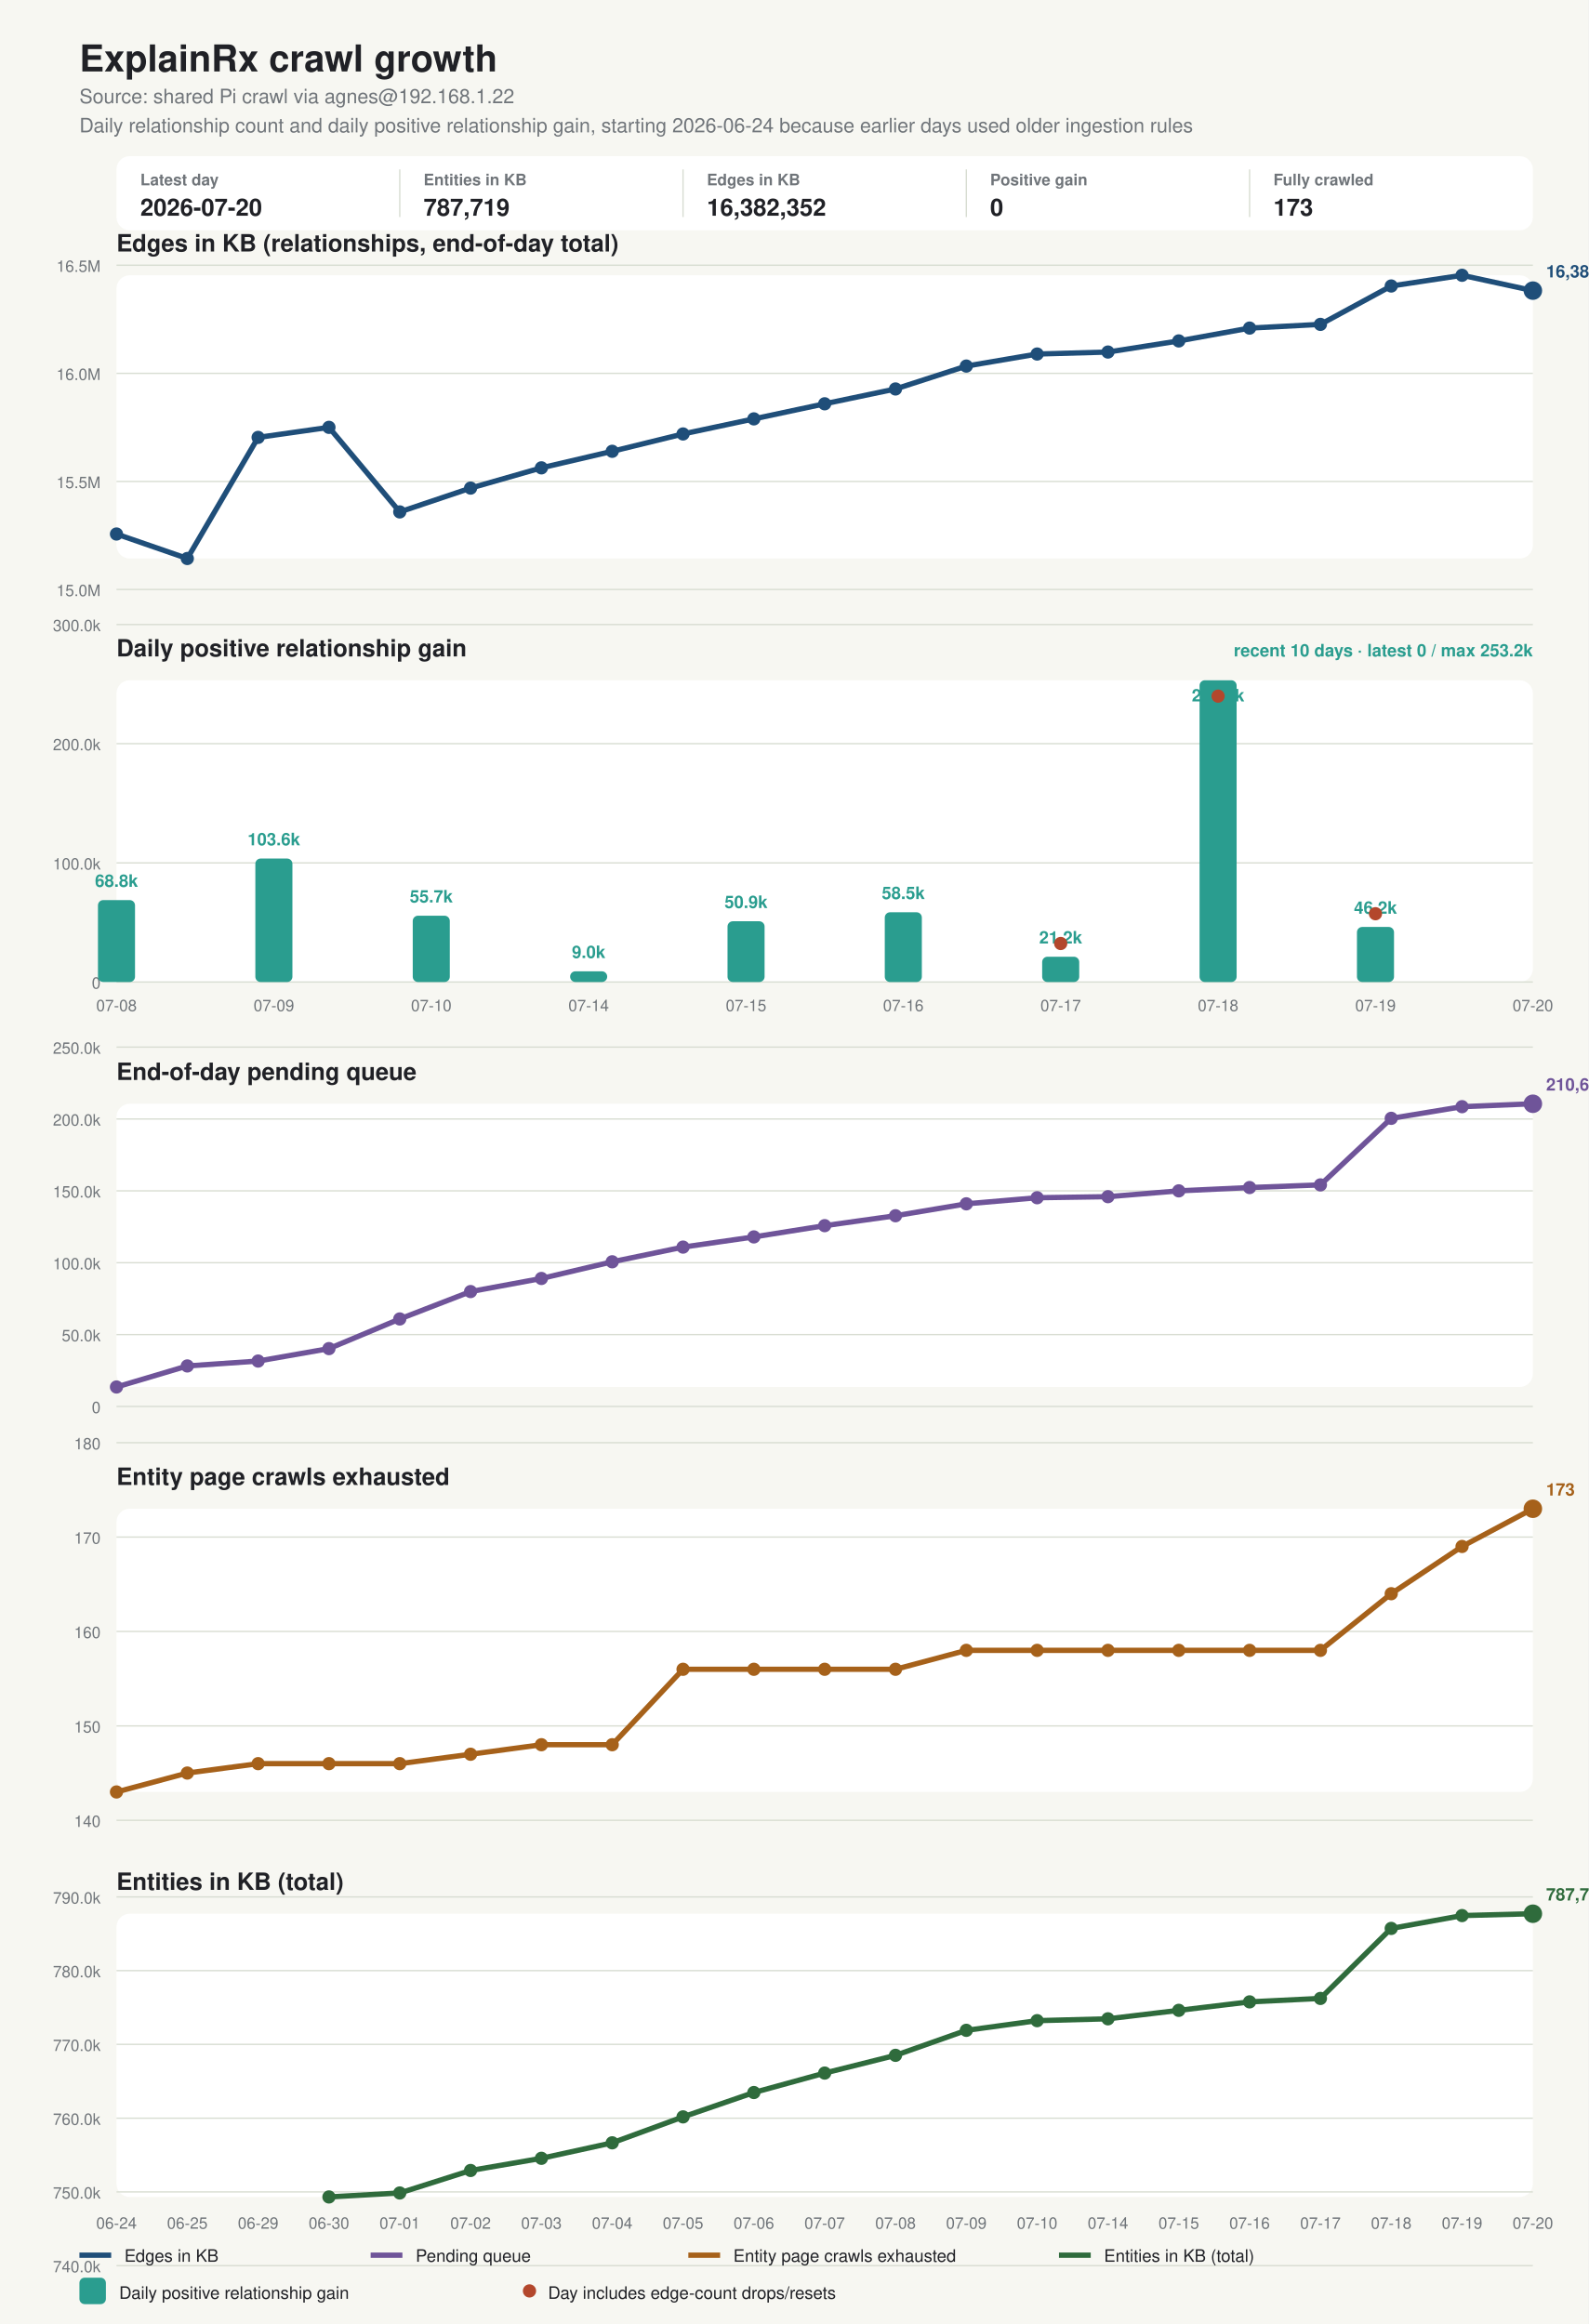
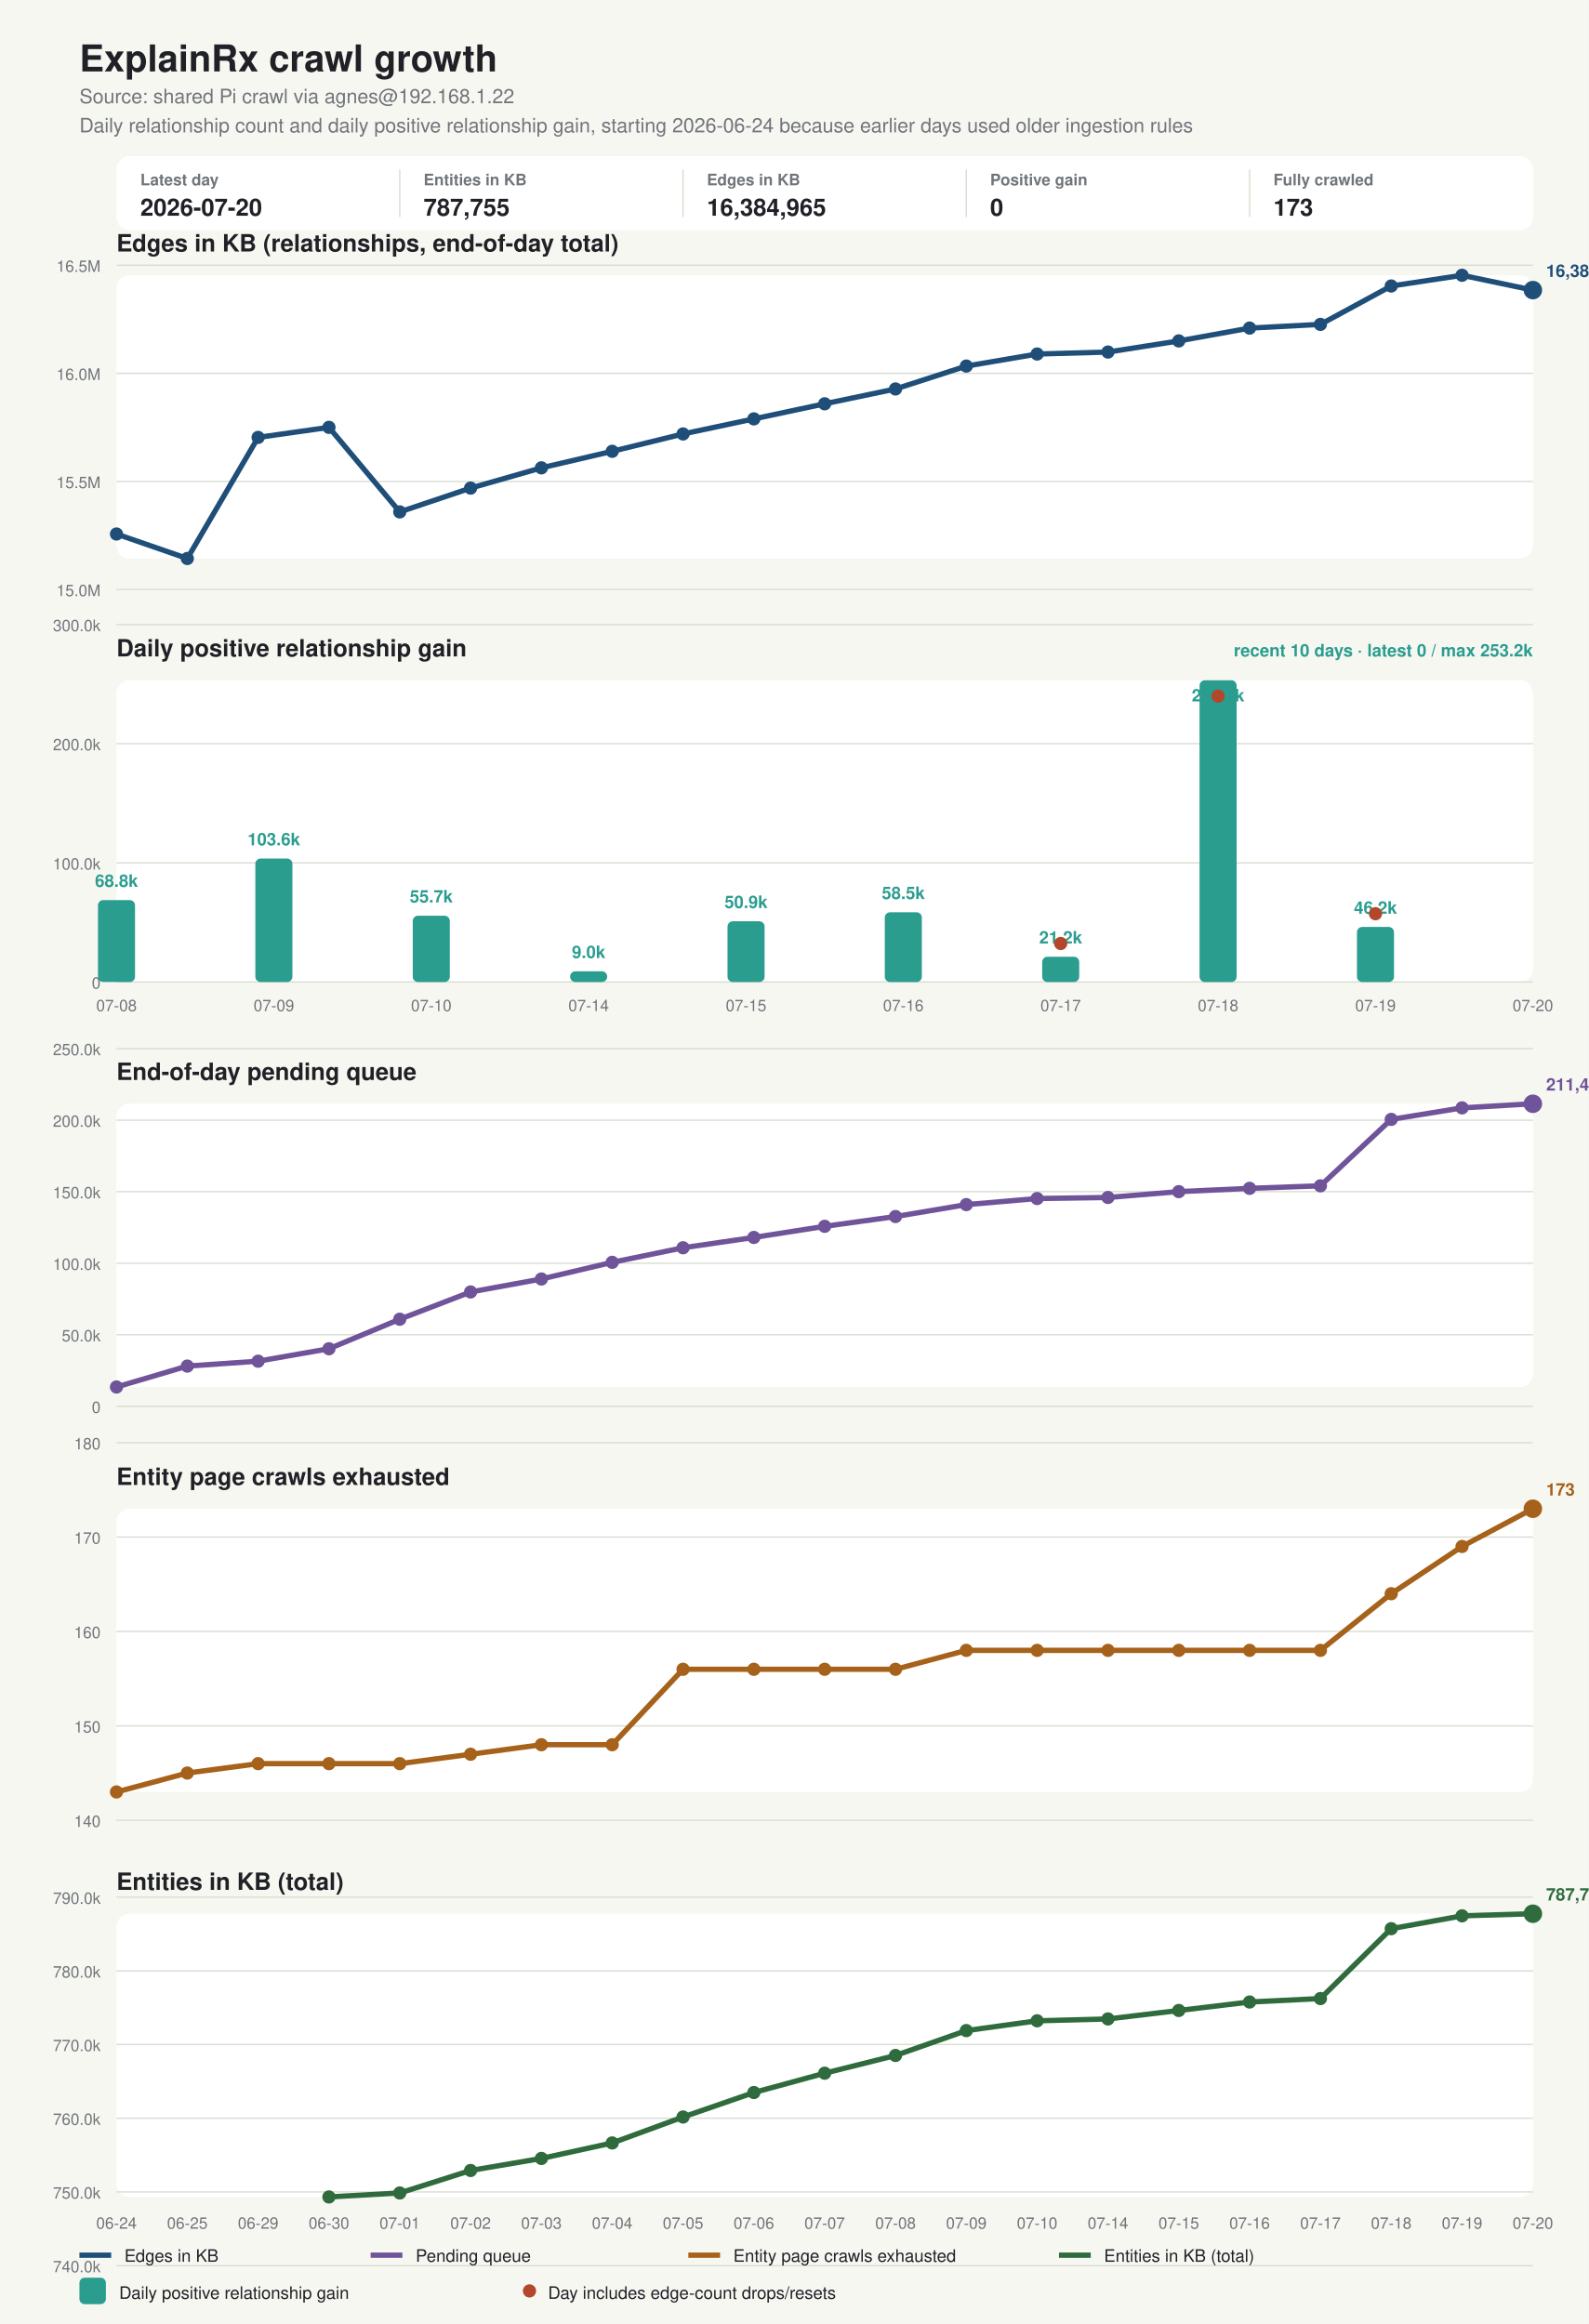
<svg xmlns="http://www.w3.org/2000/svg" width="1200" height="1756" viewBox="0 0 1200 1756">
  <rect width="100%" height="100%" fill="#f7f7f2" />
  <text x="60" y="54" font-family="Helvetica, Arial, sans-serif" font-size="28" font-weight="700" fill="#202126">ExplainRx crawl growth</text>
  <text x="60" y="78" font-family="Helvetica, Arial, sans-serif" font-size="15" fill="#70757a">Source: shared Pi crawl via agnes@192.168.1.22</text>
  <text x="60" y="100" font-family="Helvetica, Arial, sans-serif" font-size="15" fill="#70757a">Daily relationship count and daily positive relationship gain, starting 2026-06-24 because earlier days used older ingestion rules</text>
  <rect x="88" y="118" width="1070" height="56" fill="#ffffff" rx="10" />
  <rect x="88" y="208" width="1070" height="214" fill="#ffffff" rx="10" />
  <rect x="88" y="514" width="1070" height="228" fill="#ffffff" rx="10" />
  <rect x="88" y="834" width="1070" height="214" fill="#ffffff" rx="10" />
  <rect x="88" y="1140" width="1070" height="214" fill="#ffffff" rx="10" />
  <rect x="88" y="1446" width="1070" height="214" fill="#ffffff" rx="10" />
  <text x="88" y="190" font-family="Helvetica, Arial, sans-serif" font-size="18" font-weight="700" fill="#202126">Edges in KB (relationships, end-of-day total)</text>
  <text x="88" y="496" font-family="Helvetica, Arial, sans-serif" font-size="18" font-weight="700" fill="#202126">Daily positive relationship gain</text>
  <text x="1158" y="496" text-anchor="end" font-family="Helvetica, Arial, sans-serif" font-size="13" font-weight="700" fill="#2a9d8f">recent 10 days · latest 0 / max 253.2k</text>
  <text x="88" y="816" font-family="Helvetica, Arial, sans-serif" font-size="18" font-weight="700" fill="#202126">End-of-day pending queue</text>
  <text x="88" y="1122" font-family="Helvetica, Arial, sans-serif" font-size="18" font-weight="700" fill="#202126">Entity page crawls exhausted</text>
  <text x="88" y="1428" font-family="Helvetica, Arial, sans-serif" font-size="18" font-weight="700" fill="#202126">Entities in KB (total)</text>
  <text x="106.0" y="140" font-family="Helvetica, Arial, sans-serif" font-size="12" font-weight="700" fill="#70757a">Latest day</text>
  <text x="106.0" y="163" font-family="Helvetica, Arial, sans-serif" font-size="18" font-weight="700" fill="#202126">2026-07-20</text>
  <line x1="302.0" y1="128" x2="302.0" y2="164" stroke="#d8ddd2" stroke-width="1" />
  <text x="320.0" y="140" font-family="Helvetica, Arial, sans-serif" font-size="12" font-weight="700" fill="#70757a">Entities in KB</text>
-   <text x="320.0" y="163" font-family="Helvetica, Arial, sans-serif" font-size="18" font-weight="700" fill="#202126">787,719</text>
+   <text x="320.0" y="163" font-family="Helvetica, Arial, sans-serif" font-size="18" font-weight="700" fill="#202126">787,755</text>
  <line x1="516.0" y1="128" x2="516.0" y2="164" stroke="#d8ddd2" stroke-width="1" />
  <text x="534.0" y="140" font-family="Helvetica, Arial, sans-serif" font-size="12" font-weight="700" fill="#70757a">Edges in KB</text>
-   <text x="534.0" y="163" font-family="Helvetica, Arial, sans-serif" font-size="18" font-weight="700" fill="#202126">16,382,352</text>
+   <text x="534.0" y="163" font-family="Helvetica, Arial, sans-serif" font-size="18" font-weight="700" fill="#202126">16,384,965</text>
  <line x1="730.0" y1="128" x2="730.0" y2="164" stroke="#d8ddd2" stroke-width="1" />
  <text x="748.0" y="140" font-family="Helvetica, Arial, sans-serif" font-size="12" font-weight="700" fill="#70757a">Positive gain</text>
  <text x="748.0" y="163" font-family="Helvetica, Arial, sans-serif" font-size="18" font-weight="700" fill="#202126">0</text>
  <line x1="944.0" y1="128" x2="944.0" y2="164" stroke="#d8ddd2" stroke-width="1" />
  <text x="962.0" y="140" font-family="Helvetica, Arial, sans-serif" font-size="12" font-weight="700" fill="#70757a">Fully crawled</text>
  <text x="962.0" y="163" font-family="Helvetica, Arial, sans-serif" font-size="18" font-weight="700" fill="#202126">173</text>
  <line x1="88" y1="445.4" x2="1158" y2="445.4" stroke="#d8ddd2" stroke-width="1" />
  <text x="76" y="450.4" text-anchor="end" font-family="Helvetica, Arial, sans-serif" font-size="12" fill="#70757a">15.0M</text>
  <line x1="88" y1="363.8" x2="1158" y2="363.8" stroke="#d8ddd2" stroke-width="1" />
  <text x="76" y="368.8" text-anchor="end" font-family="Helvetica, Arial, sans-serif" font-size="12" fill="#70757a">15.5M</text>
  <line x1="88" y1="282.1" x2="1158" y2="282.1" stroke="#d8ddd2" stroke-width="1" />
  <text x="76" y="287.1" text-anchor="end" font-family="Helvetica, Arial, sans-serif" font-size="12" fill="#70757a">16.0M</text>
  <line x1="88" y1="200.4" x2="1158" y2="200.4" stroke="#d8ddd2" stroke-width="1" />
  <text x="76" y="205.4" text-anchor="end" font-family="Helvetica, Arial, sans-serif" font-size="12" fill="#70757a">16.5M</text>
  <line x1="88" y1="742.0" x2="1158" y2="742.0" stroke="#d8ddd2" stroke-width="1" />
  <text x="76" y="747.0" text-anchor="end" font-family="Helvetica, Arial, sans-serif" font-size="12" fill="#70757a">0</text>
  <line x1="88" y1="652.0" x2="1158" y2="652.0" stroke="#d8ddd2" stroke-width="1" />
  <text x="76" y="657.0" text-anchor="end" font-family="Helvetica, Arial, sans-serif" font-size="12" fill="#70757a">100.0k</text>
  <line x1="88" y1="561.9" x2="1158" y2="561.9" stroke="#d8ddd2" stroke-width="1" />
  <text x="76" y="566.9" text-anchor="end" font-family="Helvetica, Arial, sans-serif" font-size="12" fill="#70757a">200.0k</text>
  <line x1="88" y1="471.9" x2="1158" y2="471.9" stroke="#d8ddd2" stroke-width="1" />
  <text x="76" y="476.9" text-anchor="end" font-family="Helvetica, Arial, sans-serif" font-size="12" fill="#70757a">300.0k</text>
-   <line x1="88" y1="1062.7" x2="1158" y2="1062.7" stroke="#d8ddd2" stroke-width="1" />
-   <text x="76" y="1067.7" text-anchor="end" font-family="Helvetica, Arial, sans-serif" font-size="12" fill="#70757a">0</text>
-   <line x1="88" y1="1008.4" x2="1158" y2="1008.4" stroke="#d8ddd2" stroke-width="1" />
-   <text x="76" y="1013.4" text-anchor="end" font-family="Helvetica, Arial, sans-serif" font-size="12" fill="#70757a">50.0k</text>
-   <line x1="88" y1="954.1" x2="1158" y2="954.1" stroke="#d8ddd2" stroke-width="1" />
-   <text x="76" y="959.1" text-anchor="end" font-family="Helvetica, Arial, sans-serif" font-size="12" fill="#70757a">100.0k</text>
-   <line x1="88" y1="899.8" x2="1158" y2="899.8" stroke="#d8ddd2" stroke-width="1" />
-   <text x="76" y="904.8" text-anchor="end" font-family="Helvetica, Arial, sans-serif" font-size="12" fill="#70757a">150.0k</text>
-   <line x1="88" y1="845.5" x2="1158" y2="845.5" stroke="#d8ddd2" stroke-width="1" />
-   <text x="76" y="850.5" text-anchor="end" font-family="Helvetica, Arial, sans-serif" font-size="12" fill="#70757a">200.0k</text>
-   <line x1="88" y1="791.2" x2="1158" y2="791.2" stroke="#d8ddd2" stroke-width="1" />
-   <text x="76" y="796.2" text-anchor="end" font-family="Helvetica, Arial, sans-serif" font-size="12" fill="#70757a">250.0k</text>
+   <line x1="88" y1="1062.6" x2="1158" y2="1062.6" stroke="#d8ddd2" stroke-width="1" />
+   <text x="76" y="1067.6" text-anchor="end" font-family="Helvetica, Arial, sans-serif" font-size="12" fill="#70757a">0</text>
+   <line x1="88" y1="1008.5" x2="1158" y2="1008.5" stroke="#d8ddd2" stroke-width="1" />
+   <text x="76" y="1013.5" text-anchor="end" font-family="Helvetica, Arial, sans-serif" font-size="12" fill="#70757a">50.0k</text>
+   <line x1="88" y1="954.5" x2="1158" y2="954.5" stroke="#d8ddd2" stroke-width="1" />
+   <text x="76" y="959.5" text-anchor="end" font-family="Helvetica, Arial, sans-serif" font-size="12" fill="#70757a">100.0k</text>
+   <line x1="88" y1="900.4" x2="1158" y2="900.4" stroke="#d8ddd2" stroke-width="1" />
+   <text x="76" y="905.4" text-anchor="end" font-family="Helvetica, Arial, sans-serif" font-size="12" fill="#70757a">150.0k</text>
+   <line x1="88" y1="846.4" x2="1158" y2="846.4" stroke="#d8ddd2" stroke-width="1" />
+   <text x="76" y="851.4" text-anchor="end" font-family="Helvetica, Arial, sans-serif" font-size="12" fill="#70757a">200.0k</text>
+   <line x1="88" y1="792.3" x2="1158" y2="792.3" stroke="#d8ddd2" stroke-width="1" />
+   <text x="76" y="797.3" text-anchor="end" font-family="Helvetica, Arial, sans-serif" font-size="12" fill="#70757a">250.0k</text>
  <line x1="88" y1="1375.4" x2="1158" y2="1375.4" stroke="#d8ddd2" stroke-width="1" />
  <text x="76" y="1380.4" text-anchor="end" font-family="Helvetica, Arial, sans-serif" font-size="12" fill="#70757a">140</text>
  <line x1="88" y1="1304.1" x2="1158" y2="1304.1" stroke="#d8ddd2" stroke-width="1" />
  <text x="76" y="1309.1" text-anchor="end" font-family="Helvetica, Arial, sans-serif" font-size="12" fill="#70757a">150</text>
  <line x1="88" y1="1232.7" x2="1158" y2="1232.7" stroke="#d8ddd2" stroke-width="1" />
  <text x="76" y="1237.7" text-anchor="end" font-family="Helvetica, Arial, sans-serif" font-size="12" fill="#70757a">160</text>
  <line x1="88" y1="1161.4" x2="1158" y2="1161.4" stroke="#d8ddd2" stroke-width="1" />
  <text x="76" y="1166.4" text-anchor="end" font-family="Helvetica, Arial, sans-serif" font-size="12" fill="#70757a">170</text>
  <line x1="88" y1="1090.1" x2="1158" y2="1090.1" stroke="#d8ddd2" stroke-width="1" />
  <text x="76" y="1095.1" text-anchor="end" font-family="Helvetica, Arial, sans-serif" font-size="12" fill="#70757a">180</text>
  <line x1="88" y1="1711.9" x2="1158" y2="1711.9" stroke="#d8ddd2" stroke-width="1" />
  <text x="76" y="1716.9" text-anchor="end" font-family="Helvetica, Arial, sans-serif" font-size="12" fill="#70757a">740.0k</text>
  <line x1="88" y1="1656.2" x2="1158" y2="1656.2" stroke="#d8ddd2" stroke-width="1" />
  <text x="76" y="1661.2" text-anchor="end" font-family="Helvetica, Arial, sans-serif" font-size="12" fill="#70757a">750.0k</text>
  <line x1="88" y1="1600.5" x2="1158" y2="1600.5" stroke="#d8ddd2" stroke-width="1" />
  <text x="76" y="1605.5" text-anchor="end" font-family="Helvetica, Arial, sans-serif" font-size="12" fill="#70757a">760.0k</text>
-   <line x1="88" y1="1544.7" x2="1158" y2="1544.7" stroke="#d8ddd2" stroke-width="1" />
-   <text x="76" y="1549.7" text-anchor="end" font-family="Helvetica, Arial, sans-serif" font-size="12" fill="#70757a">770.0k</text>
-   <line x1="88" y1="1489.0" x2="1158" y2="1489.0" stroke="#d8ddd2" stroke-width="1" />
-   <text x="76" y="1494.0" text-anchor="end" font-family="Helvetica, Arial, sans-serif" font-size="12" fill="#70757a">780.0k</text>
-   <line x1="88" y1="1433.3" x2="1158" y2="1433.3" stroke="#d8ddd2" stroke-width="1" />
-   <text x="76" y="1438.3" text-anchor="end" font-family="Helvetica, Arial, sans-serif" font-size="12" fill="#70757a">790.0k</text>
-   <path d="M 88.0 403.5 L 141.5 422.0 L 195.0 330.5 L 248.5 322.9 L 302.0 386.8 L 355.5 368.8 L 409.0 353.5 L 462.5 341.0 L 516.0 327.9 L 569.5 316.5 L 623.0 305.1 L 676.5 293.9 L 730.0 276.6 L 783.5 267.5 L 837.0 266.0 L 890.5 257.6 L 944.0 247.9 L 997.5 245.1 L 1051.0 216.1 L 1104.5 208.0 L 1158.0 219.6" fill="none" stroke="#1f4e79" stroke-width="4" stroke-linecap="round" stroke-linejoin="round" />
+   <line x1="88" y1="1544.8" x2="1158" y2="1544.8" stroke="#d8ddd2" stroke-width="1" />
+   <text x="76" y="1549.8" text-anchor="end" font-family="Helvetica, Arial, sans-serif" font-size="12" fill="#70757a">770.0k</text>
+   <line x1="88" y1="1489.2" x2="1158" y2="1489.2" stroke="#d8ddd2" stroke-width="1" />
+   <text x="76" y="1494.2" text-anchor="end" font-family="Helvetica, Arial, sans-serif" font-size="12" fill="#70757a">780.0k</text>
+   <line x1="88" y1="1433.5" x2="1158" y2="1433.5" stroke="#d8ddd2" stroke-width="1" />
+   <text x="76" y="1438.5" text-anchor="end" font-family="Helvetica, Arial, sans-serif" font-size="12" fill="#70757a">790.0k</text>
+   <path d="M 88.0 403.5 L 141.5 422.0 L 195.0 330.5 L 248.5 322.9 L 302.0 386.8 L 355.5 368.8 L 409.0 353.5 L 462.5 341.0 L 516.0 327.9 L 569.5 316.5 L 623.0 305.1 L 676.5 293.9 L 730.0 276.6 L 783.5 267.5 L 837.0 266.0 L 890.5 257.6 L 944.0 247.9 L 997.5 245.1 L 1051.0 216.1 L 1104.5 208.0 L 1158.0 219.2" fill="none" stroke="#1f4e79" stroke-width="4" stroke-linecap="round" stroke-linejoin="round" />
  <circle cx="88.0" cy="403.5" r="5" fill="#1f4e79" />
  <circle cx="141.5" cy="422.0" r="5" fill="#1f4e79" />
  <circle cx="195.0" cy="330.5" r="5" fill="#1f4e79" />
  <circle cx="248.5" cy="322.9" r="5" fill="#1f4e79" />
  <circle cx="302.0" cy="386.8" r="5" fill="#1f4e79" />
  <circle cx="355.5" cy="368.8" r="5" fill="#1f4e79" />
  <circle cx="409.0" cy="353.5" r="5" fill="#1f4e79" />
  <circle cx="462.5" cy="341.0" r="5" fill="#1f4e79" />
  <circle cx="516.0" cy="327.9" r="5" fill="#1f4e79" />
  <circle cx="569.5" cy="316.5" r="5" fill="#1f4e79" />
  <circle cx="623.0" cy="305.1" r="5" fill="#1f4e79" />
  <circle cx="676.5" cy="293.9" r="5" fill="#1f4e79" />
  <circle cx="730.0" cy="276.6" r="5" fill="#1f4e79" />
  <circle cx="783.5" cy="267.5" r="5" fill="#1f4e79" />
  <circle cx="837.0" cy="266.0" r="5" fill="#1f4e79" />
  <circle cx="890.5" cy="257.6" r="5" fill="#1f4e79" />
  <circle cx="944.0" cy="247.9" r="5" fill="#1f4e79" />
  <circle cx="997.5" cy="245.1" r="5" fill="#1f4e79" />
  <circle cx="1051.0" cy="216.1" r="5" fill="#1f4e79" />
  <circle cx="1104.5" cy="208.0" r="5" fill="#1f4e79" />
-   <circle cx="1158.0" cy="219.6" r="7" fill="#1f4e79" />
-   <text x="1168.0" y="209.6" font-family="Helvetica, Arial, sans-serif" font-size="13" font-weight="700" fill="#1f4e79">16,382,352</text>
+   <circle cx="1158.0" cy="219.2" r="7" fill="#1f4e79" />
+   <text x="1168.0" y="209.2" font-family="Helvetica, Arial, sans-serif" font-size="13" font-weight="700" fill="#1f4e79">16,384,965</text>
  <rect x="74.0" y="680.1" width="28" height="61.9" rx="4" fill="#2a9d8f" stroke="none" stroke-width="0" />
  <text x="88.0" y="670.1" text-anchor="middle" font-family="Helvetica, Arial, sans-serif" font-size="13" font-weight="700" fill="#2a9d8f">68.8k</text>
  <rect x="192.9" y="648.7" width="28" height="93.3" rx="4" fill="#2a9d8f" stroke="none" stroke-width="0" />
  <text x="206.9" y="638.7" text-anchor="middle" font-family="Helvetica, Arial, sans-serif" font-size="13" font-weight="700" fill="#2a9d8f">103.6k</text>
  <rect x="311.8" y="691.9" width="28" height="50.1" rx="4" fill="#2a9d8f" stroke="none" stroke-width="0" />
  <text x="325.8" y="681.9" text-anchor="middle" font-family="Helvetica, Arial, sans-serif" font-size="13" font-weight="700" fill="#2a9d8f">55.7k</text>
  <rect x="430.7" y="733.9" width="28" height="8.1" rx="4" fill="#2a9d8f" stroke="none" stroke-width="0" />
  <text x="444.7" y="723.9" text-anchor="middle" font-family="Helvetica, Arial, sans-serif" font-size="13" font-weight="700" fill="#2a9d8f">9.0k</text>
  <rect x="549.6" y="696.1" width="28" height="45.9" rx="4" fill="#2a9d8f" stroke="none" stroke-width="0" />
  <text x="563.6" y="686.1" text-anchor="middle" font-family="Helvetica, Arial, sans-serif" font-size="13" font-weight="700" fill="#2a9d8f">50.9k</text>
  <rect x="668.4" y="689.3" width="28" height="52.7" rx="4" fill="#2a9d8f" stroke="none" stroke-width="0" />
  <text x="682.4" y="679.3" text-anchor="middle" font-family="Helvetica, Arial, sans-serif" font-size="13" font-weight="700" fill="#2a9d8f">58.5k</text>
  <rect x="787.3" y="722.9" width="28" height="19.1" rx="4" fill="#2a9d8f" stroke="none" stroke-width="0" />
  <text x="801.3" y="712.9" text-anchor="middle" font-family="Helvetica, Arial, sans-serif" font-size="13" font-weight="700" fill="#2a9d8f">21.2k</text>
  <circle cx="801.3" cy="712.9" r="5" fill="#b3472c" />
  <rect x="906.2" y="514.0" width="28" height="228.0" rx="4" fill="#2a9d8f" stroke="none" stroke-width="0" />
  <text x="920.2" y="530.0" text-anchor="middle" font-family="Helvetica, Arial, sans-serif" font-size="13" font-weight="700" fill="#2a9d8f">253.2k</text>
  <circle cx="920.2" cy="526.0" r="5" fill="#b3472c" />
  <rect x="1025.1" y="700.4" width="28" height="41.6" rx="4" fill="#2a9d8f" stroke="none" stroke-width="0" />
  <text x="1039.1" y="690.4" text-anchor="middle" font-family="Helvetica, Arial, sans-serif" font-size="13" font-weight="700" fill="#2a9d8f">46.2k</text>
  <circle cx="1039.1" cy="690.4" r="5" fill="#b3472c" />
  <rect x="1144.0" y="742.0" width="28" height="0.0" rx="4" fill="#2a9d8f" stroke="#1f6f66" stroke-width="2" />
  <text x="88.0" y="764" text-anchor="middle" font-family="Helvetica, Arial, sans-serif" font-size="12" fill="#70757a">07-08</text>
  <text x="206.9" y="764" text-anchor="middle" font-family="Helvetica, Arial, sans-serif" font-size="12" fill="#70757a">07-09</text>
  <text x="325.8" y="764" text-anchor="middle" font-family="Helvetica, Arial, sans-serif" font-size="12" fill="#70757a">07-10</text>
  <text x="444.7" y="764" text-anchor="middle" font-family="Helvetica, Arial, sans-serif" font-size="12" fill="#70757a">07-14</text>
  <text x="563.6" y="764" text-anchor="middle" font-family="Helvetica, Arial, sans-serif" font-size="12" fill="#70757a">07-15</text>
  <text x="682.4" y="764" text-anchor="middle" font-family="Helvetica, Arial, sans-serif" font-size="12" fill="#70757a">07-16</text>
  <text x="801.3" y="764" text-anchor="middle" font-family="Helvetica, Arial, sans-serif" font-size="12" fill="#70757a">07-17</text>
  <text x="920.2" y="764" text-anchor="middle" font-family="Helvetica, Arial, sans-serif" font-size="12" fill="#70757a">07-18</text>
  <text x="1039.1" y="764" text-anchor="middle" font-family="Helvetica, Arial, sans-serif" font-size="12" fill="#70757a">07-19</text>
  <text x="1158.0" y="764" text-anchor="middle" font-family="Helvetica, Arial, sans-serif" font-size="12" fill="#70757a">07-20</text>
-   <path d="M 88.0 1048.0 L 141.5 1032.1 L 195.0 1028.4 L 248.5 1019.0 L 302.0 996.6 L 355.5 975.9 L 409.0 966.0 L 462.5 953.4 L 516.0 942.3 L 569.5 934.6 L 623.0 926.1 L 676.5 918.6 L 730.0 909.6 L 783.5 905.0 L 837.0 904.2 L 890.5 899.8 L 944.0 897.3 L 997.5 895.3 L 1051.0 845.0 L 1104.5 836.2 L 1158.0 834.0" fill="none" stroke="#6f5499" stroke-width="4" stroke-linecap="round" stroke-linejoin="round" />
+   <path d="M 88.0 1048.0 L 141.5 1032.2 L 195.0 1028.5 L 248.5 1019.1 L 302.0 996.8 L 355.5 976.2 L 409.0 966.4 L 462.5 953.8 L 516.0 942.8 L 569.5 935.0 L 623.0 926.6 L 676.5 919.2 L 730.0 910.2 L 783.5 905.6 L 837.0 904.8 L 890.5 900.4 L 944.0 897.9 L 997.5 896.0 L 1051.0 845.8 L 1104.5 837.1 L 1158.0 834.0" fill="none" stroke="#6f5499" stroke-width="4" stroke-linecap="round" stroke-linejoin="round" />
  <circle cx="88.0" cy="1048.0" r="5" fill="#6f5499" />
-   <circle cx="141.5" cy="1032.1" r="5" fill="#6f5499" />
-   <circle cx="195.0" cy="1028.4" r="5" fill="#6f5499" />
-   <circle cx="248.5" cy="1019.0" r="5" fill="#6f5499" />
-   <circle cx="302.0" cy="996.6" r="5" fill="#6f5499" />
-   <circle cx="355.5" cy="975.9" r="5" fill="#6f5499" />
-   <circle cx="409.0" cy="966.0" r="5" fill="#6f5499" />
-   <circle cx="462.5" cy="953.4" r="5" fill="#6f5499" />
-   <circle cx="516.0" cy="942.3" r="5" fill="#6f5499" />
-   <circle cx="569.5" cy="934.6" r="5" fill="#6f5499" />
-   <circle cx="623.0" cy="926.1" r="5" fill="#6f5499" />
-   <circle cx="676.5" cy="918.6" r="5" fill="#6f5499" />
-   <circle cx="730.0" cy="909.6" r="5" fill="#6f5499" />
-   <circle cx="783.5" cy="905.0" r="5" fill="#6f5499" />
-   <circle cx="837.0" cy="904.2" r="5" fill="#6f5499" />
-   <circle cx="890.5" cy="899.8" r="5" fill="#6f5499" />
-   <circle cx="944.0" cy="897.3" r="5" fill="#6f5499" />
-   <circle cx="997.5" cy="895.3" r="5" fill="#6f5499" />
-   <circle cx="1051.0" cy="845.0" r="5" fill="#6f5499" />
-   <circle cx="1104.5" cy="836.2" r="5" fill="#6f5499" />
+   <circle cx="141.5" cy="1032.2" r="5" fill="#6f5499" />
+   <circle cx="195.0" cy="1028.5" r="5" fill="#6f5499" />
+   <circle cx="248.5" cy="1019.1" r="5" fill="#6f5499" />
+   <circle cx="302.0" cy="996.8" r="5" fill="#6f5499" />
+   <circle cx="355.5" cy="976.2" r="5" fill="#6f5499" />
+   <circle cx="409.0" cy="966.4" r="5" fill="#6f5499" />
+   <circle cx="462.5" cy="953.8" r="5" fill="#6f5499" />
+   <circle cx="516.0" cy="942.8" r="5" fill="#6f5499" />
+   <circle cx="569.5" cy="935.0" r="5" fill="#6f5499" />
+   <circle cx="623.0" cy="926.6" r="5" fill="#6f5499" />
+   <circle cx="676.5" cy="919.2" r="5" fill="#6f5499" />
+   <circle cx="730.0" cy="910.2" r="5" fill="#6f5499" />
+   <circle cx="783.5" cy="905.6" r="5" fill="#6f5499" />
+   <circle cx="837.0" cy="904.8" r="5" fill="#6f5499" />
+   <circle cx="890.5" cy="900.4" r="5" fill="#6f5499" />
+   <circle cx="944.0" cy="897.9" r="5" fill="#6f5499" />
+   <circle cx="997.5" cy="896.0" r="5" fill="#6f5499" />
+   <circle cx="1051.0" cy="845.8" r="5" fill="#6f5499" />
+   <circle cx="1104.5" cy="837.1" r="5" fill="#6f5499" />
  <circle cx="1158.0" cy="834.0" r="7" fill="#6f5499" />
-   <text x="1168.0" y="824.0" font-family="Helvetica, Arial, sans-serif" font-size="13" font-weight="700" fill="#6f5499">210,619</text>
+   <text x="1168.0" y="824.0" font-family="Helvetica, Arial, sans-serif" font-size="13" font-weight="700" fill="#6f5499">211,458</text>
  <path d="M 88.0 1354.0 L 141.5 1339.7 L 195.0 1332.6 L 248.5 1332.6 L 302.0 1332.6 L 355.5 1325.5 L 409.0 1318.3 L 462.5 1318.3 L 516.0 1261.3 L 569.5 1261.3 L 623.0 1261.3 L 676.5 1261.3 L 730.0 1247.0 L 783.5 1247.0 L 837.0 1247.0 L 890.5 1247.0 L 944.0 1247.0 L 997.5 1247.0 L 1051.0 1204.2 L 1104.5 1168.5 L 1158.0 1140.0" fill="none" stroke="#a6611a" stroke-width="4" stroke-linecap="round" stroke-linejoin="round" />
  <circle cx="88.0" cy="1354.0" r="5" fill="#a6611a" />
  <circle cx="141.5" cy="1339.7" r="5" fill="#a6611a" />
  <circle cx="195.0" cy="1332.6" r="5" fill="#a6611a" />
  <circle cx="248.5" cy="1332.6" r="5" fill="#a6611a" />
  <circle cx="302.0" cy="1332.6" r="5" fill="#a6611a" />
  <circle cx="355.5" cy="1325.5" r="5" fill="#a6611a" />
  <circle cx="409.0" cy="1318.3" r="5" fill="#a6611a" />
  <circle cx="462.5" cy="1318.3" r="5" fill="#a6611a" />
  <circle cx="516.0" cy="1261.3" r="5" fill="#a6611a" />
  <circle cx="569.5" cy="1261.3" r="5" fill="#a6611a" />
  <circle cx="623.0" cy="1261.3" r="5" fill="#a6611a" />
  <circle cx="676.5" cy="1261.3" r="5" fill="#a6611a" />
  <circle cx="730.0" cy="1247.0" r="5" fill="#a6611a" />
  <circle cx="783.5" cy="1247.0" r="5" fill="#a6611a" />
  <circle cx="837.0" cy="1247.0" r="5" fill="#a6611a" />
  <circle cx="890.5" cy="1247.0" r="5" fill="#a6611a" />
  <circle cx="944.0" cy="1247.0" r="5" fill="#a6611a" />
  <circle cx="997.5" cy="1247.0" r="5" fill="#a6611a" />
  <circle cx="1051.0" cy="1204.2" r="5" fill="#a6611a" />
  <circle cx="1104.5" cy="1168.5" r="5" fill="#a6611a" />
  <circle cx="1158.0" cy="1140.0" r="7" fill="#a6611a" />
  <text x="1168.0" y="1130.0" font-family="Helvetica, Arial, sans-serif" font-size="13" font-weight="700" fill="#a6611a">173</text>
-   <path d="M 248.5 1660.0 L 302.0 1657.0 L 355.5 1640.0 L 409.0 1630.8 L 462.5 1619.1 L 516.0 1599.5 L 569.5 1581.1 L 623.0 1566.4 L 676.5 1553.0 L 730.0 1534.1 L 783.5 1526.8 L 837.0 1525.4 L 890.5 1519.0 L 944.0 1512.6 L 997.5 1510.0 L 1051.0 1457.1 L 1104.5 1447.4 L 1158.0 1446.0" fill="none" stroke="#2f6b3c" stroke-width="4" stroke-linecap="round" stroke-linejoin="round" />
+   <path d="M 248.5 1660.0 L 302.0 1657.0 L 355.5 1640.0 L 409.0 1630.9 L 462.5 1619.2 L 516.0 1599.6 L 569.5 1581.1 L 623.0 1566.5 L 676.5 1553.1 L 730.0 1534.3 L 783.5 1526.9 L 837.0 1525.5 L 890.5 1519.1 L 944.0 1512.7 L 997.5 1510.1 L 1051.0 1457.3 L 1104.5 1447.6 L 1158.0 1446.0" fill="none" stroke="#2f6b3c" stroke-width="4" stroke-linecap="round" stroke-linejoin="round" />
  <circle cx="248.5" cy="1660.0" r="5" fill="#2f6b3c" />
  <circle cx="302.0" cy="1657.0" r="5" fill="#2f6b3c" />
  <circle cx="355.5" cy="1640.0" r="5" fill="#2f6b3c" />
-   <circle cx="409.0" cy="1630.8" r="5" fill="#2f6b3c" />
-   <circle cx="462.5" cy="1619.1" r="5" fill="#2f6b3c" />
-   <circle cx="516.0" cy="1599.5" r="5" fill="#2f6b3c" />
+   <circle cx="409.0" cy="1630.9" r="5" fill="#2f6b3c" />
+   <circle cx="462.5" cy="1619.2" r="5" fill="#2f6b3c" />
+   <circle cx="516.0" cy="1599.6" r="5" fill="#2f6b3c" />
  <circle cx="569.5" cy="1581.1" r="5" fill="#2f6b3c" />
-   <circle cx="623.0" cy="1566.4" r="5" fill="#2f6b3c" />
-   <circle cx="676.5" cy="1553.0" r="5" fill="#2f6b3c" />
-   <circle cx="730.0" cy="1534.1" r="5" fill="#2f6b3c" />
-   <circle cx="783.5" cy="1526.8" r="5" fill="#2f6b3c" />
-   <circle cx="837.0" cy="1525.4" r="5" fill="#2f6b3c" />
-   <circle cx="890.5" cy="1519.0" r="5" fill="#2f6b3c" />
-   <circle cx="944.0" cy="1512.6" r="5" fill="#2f6b3c" />
-   <circle cx="997.5" cy="1510.0" r="5" fill="#2f6b3c" />
-   <circle cx="1051.0" cy="1457.1" r="5" fill="#2f6b3c" />
-   <circle cx="1104.5" cy="1447.4" r="5" fill="#2f6b3c" />
+   <circle cx="623.0" cy="1566.5" r="5" fill="#2f6b3c" />
+   <circle cx="676.5" cy="1553.1" r="5" fill="#2f6b3c" />
+   <circle cx="730.0" cy="1534.3" r="5" fill="#2f6b3c" />
+   <circle cx="783.5" cy="1526.9" r="5" fill="#2f6b3c" />
+   <circle cx="837.0" cy="1525.5" r="5" fill="#2f6b3c" />
+   <circle cx="890.5" cy="1519.1" r="5" fill="#2f6b3c" />
+   <circle cx="944.0" cy="1512.7" r="5" fill="#2f6b3c" />
+   <circle cx="997.5" cy="1510.1" r="5" fill="#2f6b3c" />
+   <circle cx="1051.0" cy="1457.3" r="5" fill="#2f6b3c" />
+   <circle cx="1104.5" cy="1447.6" r="5" fill="#2f6b3c" />
  <circle cx="1158.0" cy="1446.0" r="7" fill="#2f6b3c" />
-   <text x="1168.0" y="1436.0" font-family="Helvetica, Arial, sans-serif" font-size="13" font-weight="700" fill="#2f6b3c">787,719</text>
+   <text x="1168.0" y="1436.0" font-family="Helvetica, Arial, sans-serif" font-size="13" font-weight="700" fill="#2f6b3c">787,755</text>
  <text x="88.0" y="1684" text-anchor="middle" font-family="Helvetica, Arial, sans-serif" font-size="12" fill="#70757a">06-24</text>
  <text x="141.5" y="1684" text-anchor="middle" font-family="Helvetica, Arial, sans-serif" font-size="12" fill="#70757a">06-25</text>
  <text x="195.0" y="1684" text-anchor="middle" font-family="Helvetica, Arial, sans-serif" font-size="12" fill="#70757a">06-29</text>
  <text x="248.5" y="1684" text-anchor="middle" font-family="Helvetica, Arial, sans-serif" font-size="12" fill="#70757a">06-30</text>
  <text x="302.0" y="1684" text-anchor="middle" font-family="Helvetica, Arial, sans-serif" font-size="12" fill="#70757a">07-01</text>
  <text x="355.5" y="1684" text-anchor="middle" font-family="Helvetica, Arial, sans-serif" font-size="12" fill="#70757a">07-02</text>
  <text x="409.0" y="1684" text-anchor="middle" font-family="Helvetica, Arial, sans-serif" font-size="12" fill="#70757a">07-03</text>
  <text x="462.5" y="1684" text-anchor="middle" font-family="Helvetica, Arial, sans-serif" font-size="12" fill="#70757a">07-04</text>
  <text x="516.0" y="1684" text-anchor="middle" font-family="Helvetica, Arial, sans-serif" font-size="12" fill="#70757a">07-05</text>
  <text x="569.5" y="1684" text-anchor="middle" font-family="Helvetica, Arial, sans-serif" font-size="12" fill="#70757a">07-06</text>
  <text x="623.0" y="1684" text-anchor="middle" font-family="Helvetica, Arial, sans-serif" font-size="12" fill="#70757a">07-07</text>
  <text x="676.5" y="1684" text-anchor="middle" font-family="Helvetica, Arial, sans-serif" font-size="12" fill="#70757a">07-08</text>
  <text x="730.0" y="1684" text-anchor="middle" font-family="Helvetica, Arial, sans-serif" font-size="12" fill="#70757a">07-09</text>
  <text x="783.5" y="1684" text-anchor="middle" font-family="Helvetica, Arial, sans-serif" font-size="12" fill="#70757a">07-10</text>
  <text x="837.0" y="1684" text-anchor="middle" font-family="Helvetica, Arial, sans-serif" font-size="12" fill="#70757a">07-14</text>
  <text x="890.5" y="1684" text-anchor="middle" font-family="Helvetica, Arial, sans-serif" font-size="12" fill="#70757a">07-15</text>
  <text x="944.0" y="1684" text-anchor="middle" font-family="Helvetica, Arial, sans-serif" font-size="12" fill="#70757a">07-16</text>
  <text x="997.5" y="1684" text-anchor="middle" font-family="Helvetica, Arial, sans-serif" font-size="12" fill="#70757a">07-17</text>
  <text x="1051.0" y="1684" text-anchor="middle" font-family="Helvetica, Arial, sans-serif" font-size="12" fill="#70757a">07-18</text>
  <text x="1104.5" y="1684" text-anchor="middle" font-family="Helvetica, Arial, sans-serif" font-size="12" fill="#70757a">07-19</text>
  <text x="1158.0" y="1684" text-anchor="middle" font-family="Helvetica, Arial, sans-serif" font-size="12" fill="#70757a">07-20</text>
  <line x1="60" y1="1704" x2="84" y2="1704" stroke="#1f4e79" stroke-width="4" />
  <text x="94" y="1709" font-family="Helvetica, Arial, sans-serif" font-size="13" fill="#202126">Edges in KB</text>
  <line x1="280" y1="1704" x2="304" y2="1704" stroke="#6f5499" stroke-width="4" />
  <text x="314" y="1709" font-family="Helvetica, Arial, sans-serif" font-size="13" fill="#202126">Pending queue</text>
  <line x1="520" y1="1704" x2="544" y2="1704" stroke="#a6611a" stroke-width="4" />
  <text x="554" y="1709" font-family="Helvetica, Arial, sans-serif" font-size="13" fill="#202126">Entity page crawls exhausted</text>
  <line x1="800" y1="1704" x2="824" y2="1704" stroke="#2f6b3c" stroke-width="4" />
  <text x="834" y="1709" font-family="Helvetica, Arial, sans-serif" font-size="13" fill="#202126">Entities in KB (total)</text>
  <rect x="60" y="1721" width="20" height="20" rx="4" fill="#2a9d8f" />
  <text x="90" y="1737" font-family="Helvetica, Arial, sans-serif" font-size="13" fill="#202126">Daily positive relationship gain</text>
  <circle cx="400" cy="1731" r="5" fill="#b3472c" />
  <text x="414" y="1737" font-family="Helvetica, Arial, sans-serif" font-size="13" fill="#202126">Day includes edge-count drops/resets</text>
</svg>
